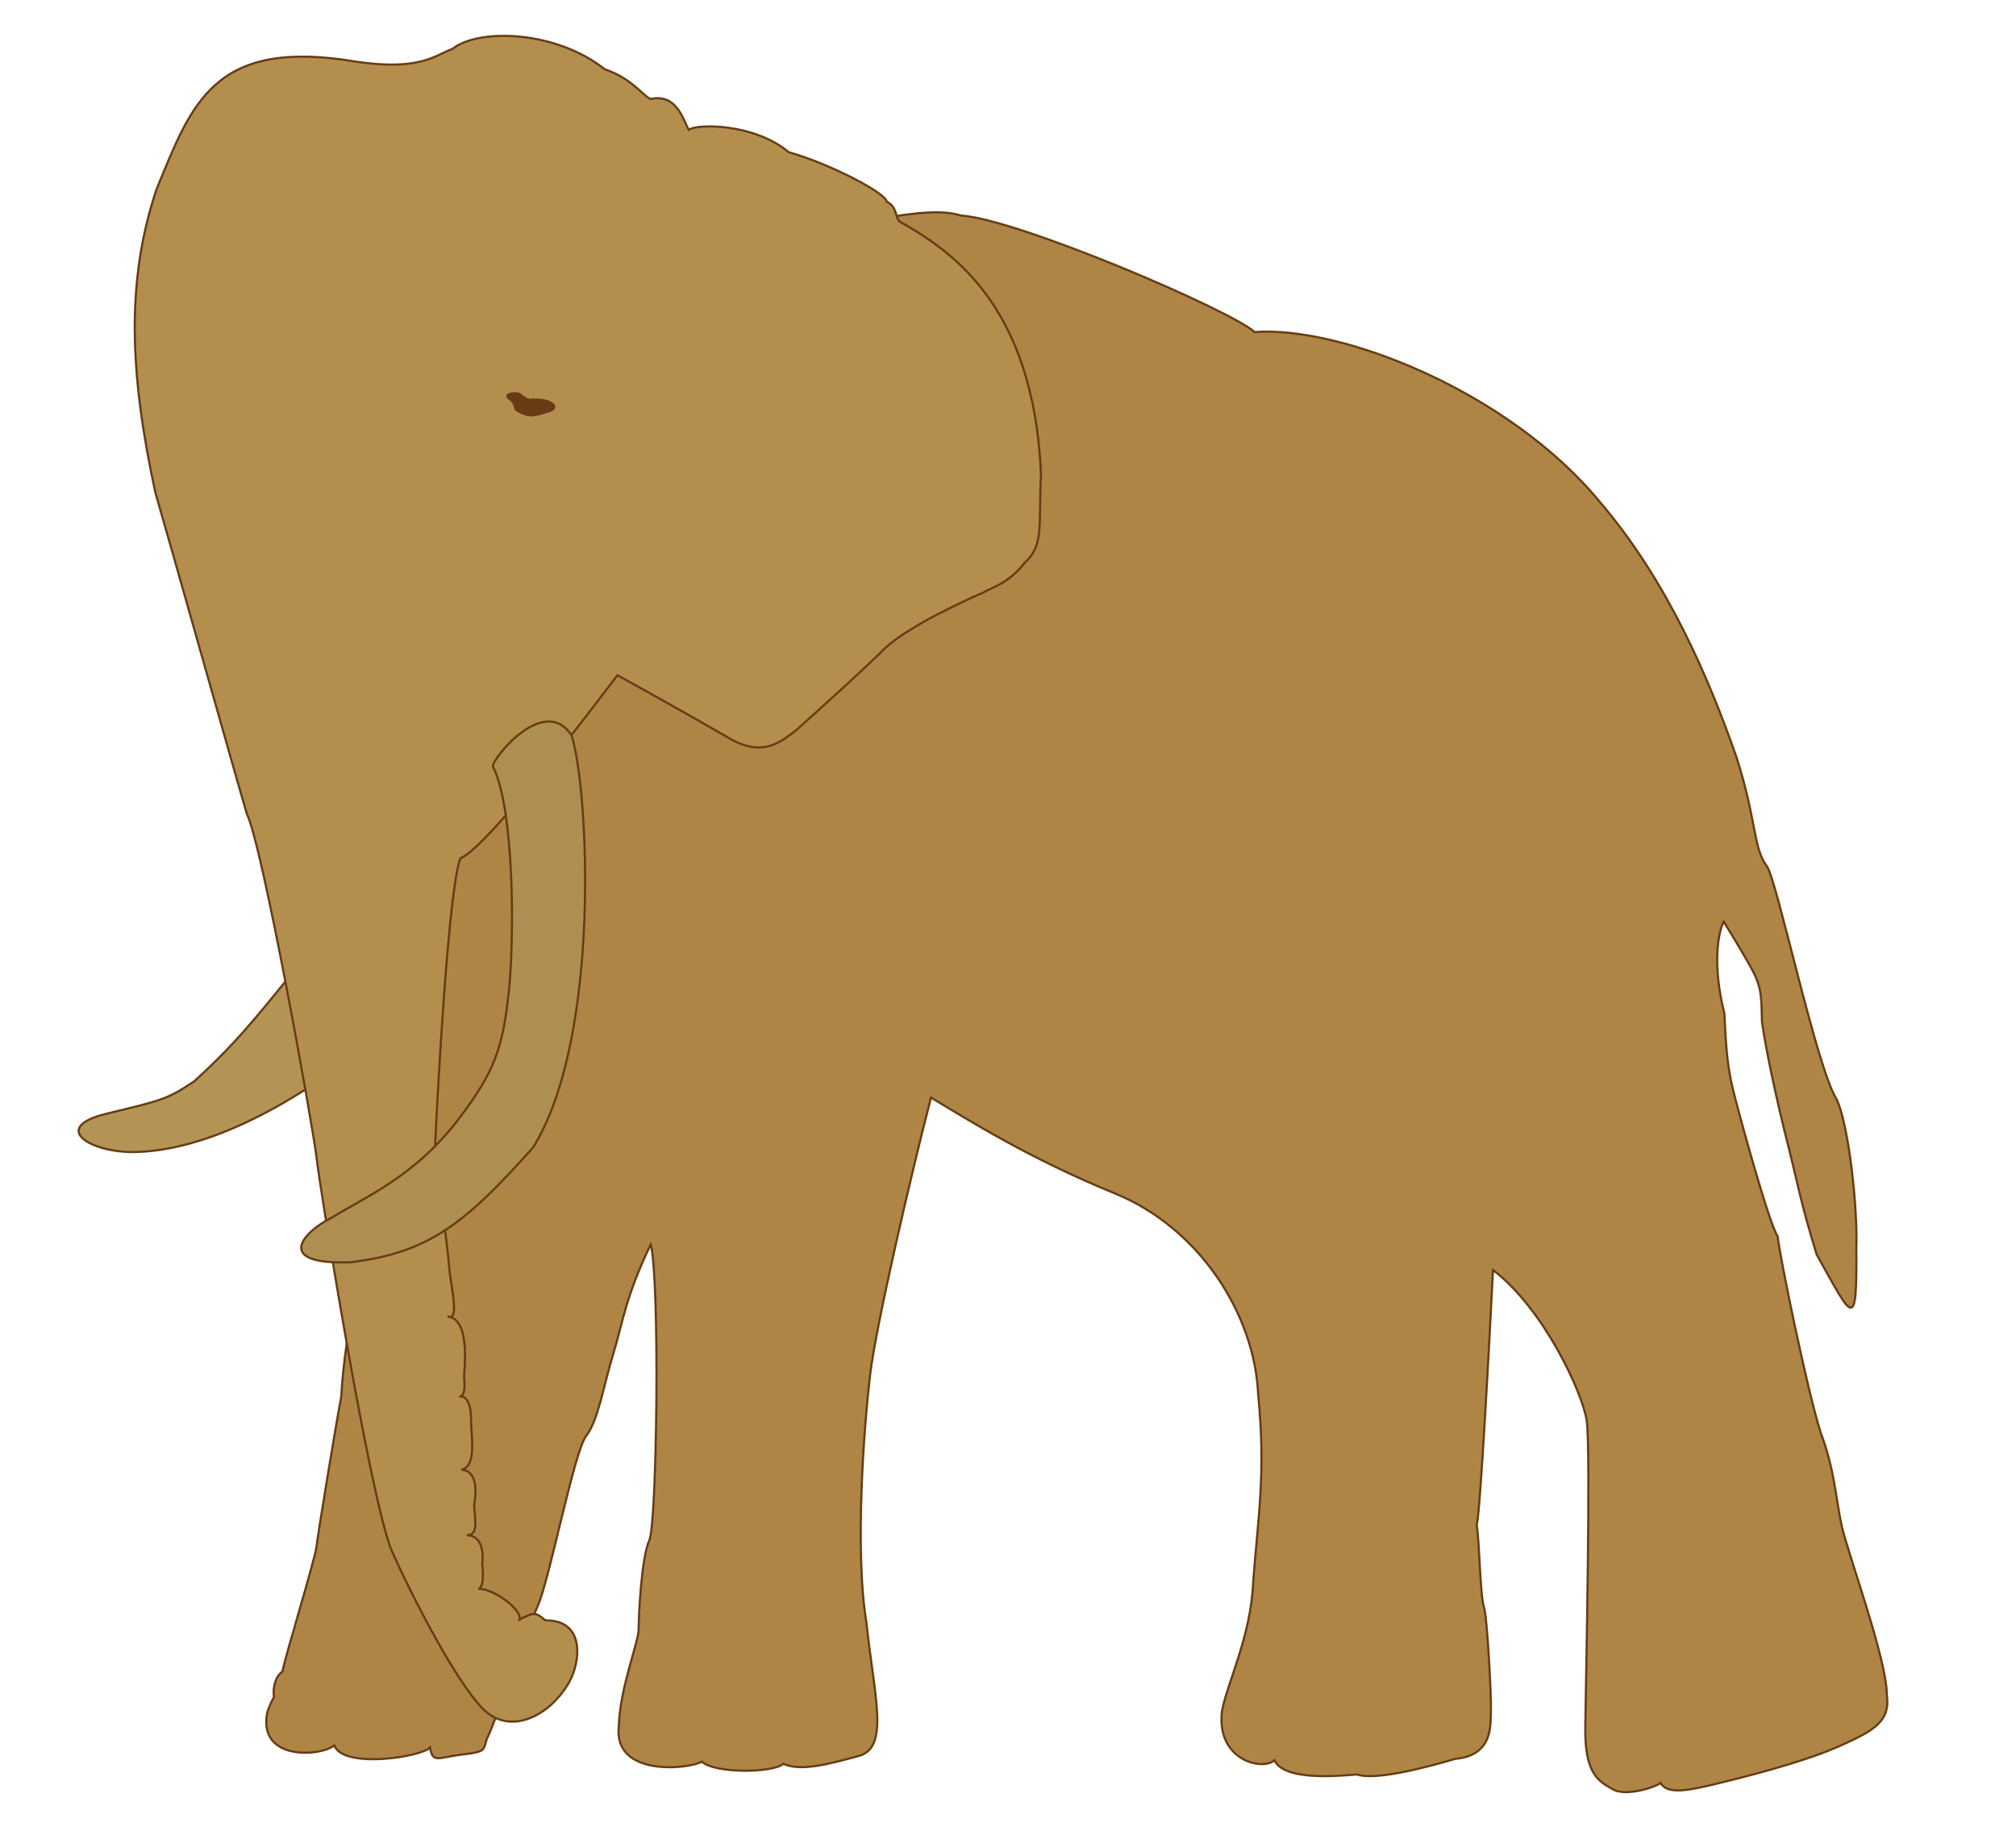
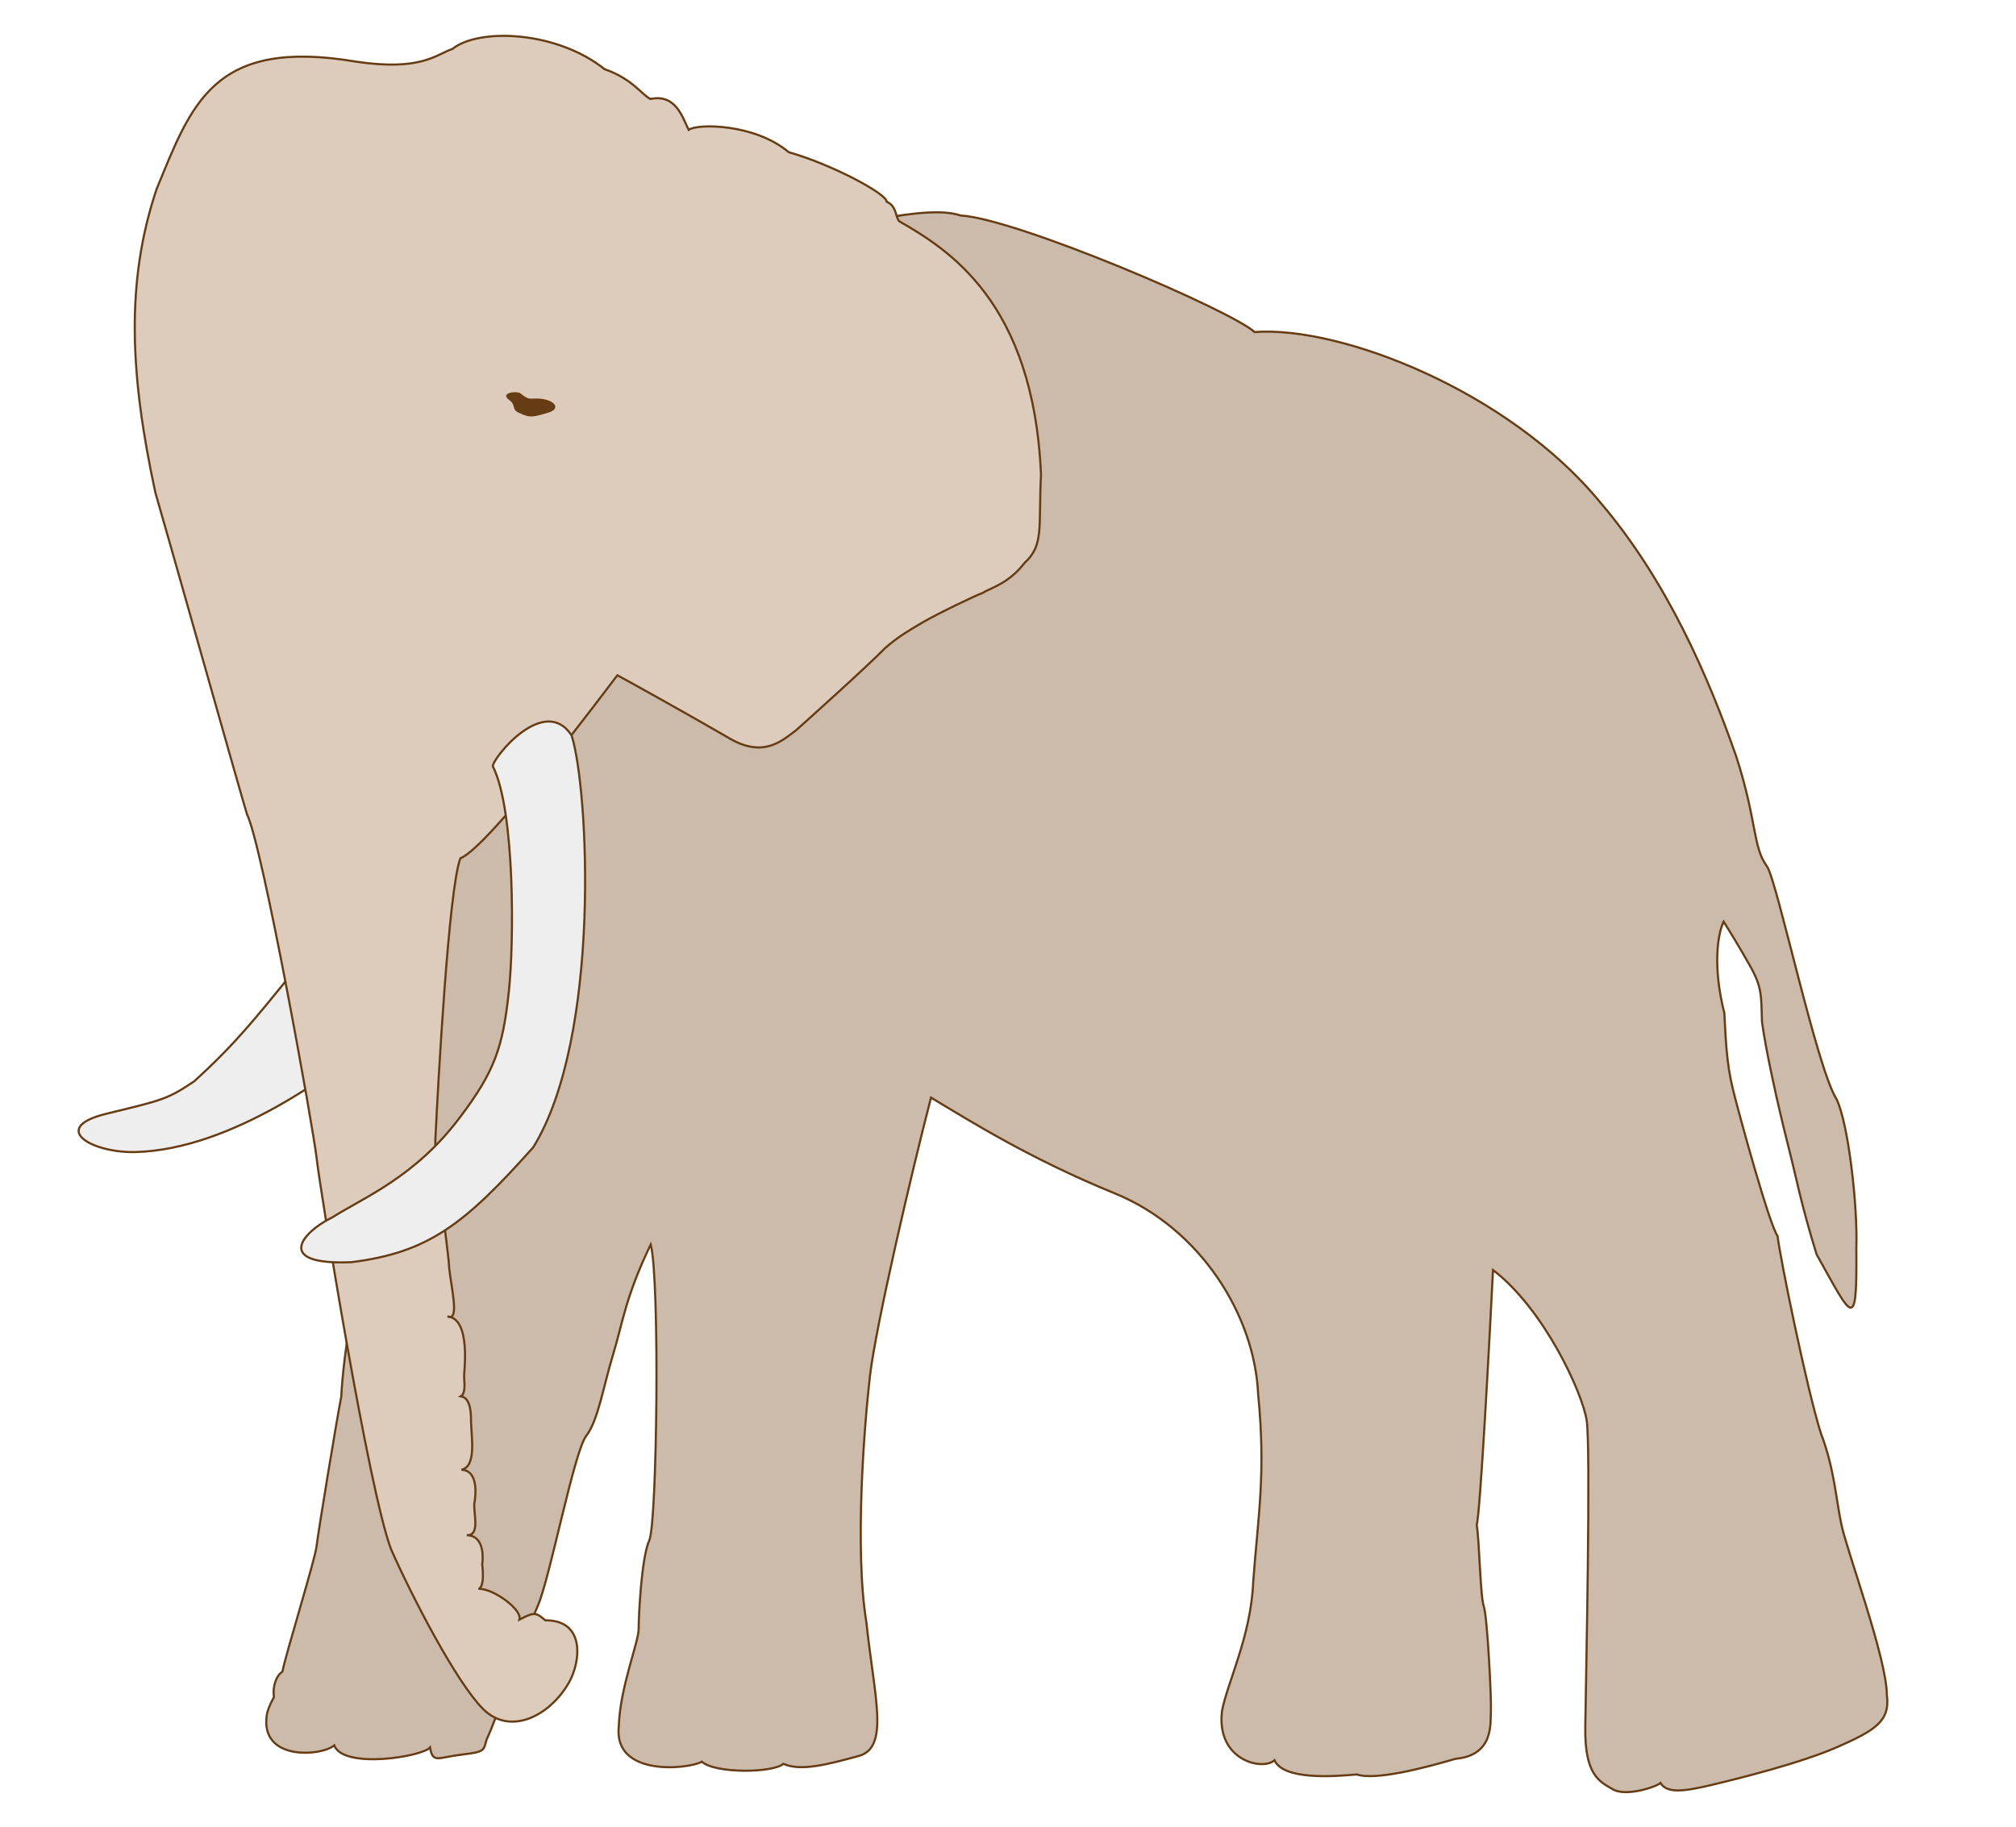
<svg xmlns="http://www.w3.org/2000/svg" width="13.153in" height="11.917in" viewBox="0 0 947 858">
  <g id="elephant">
-     <path id="Tusk - rear" fill="#b39455" stroke="#663c14" stroke-width="1" d="M 91.25,508.00            C 106.00,494.50 114.50,485.25 130.50,465.50              146.50,445.75 165.50,426.75 173.75,435.25              182.00,443.75 189.75,477.25 173.50,490.25              157.25,503.25 109.25,540.00 63.75,541.25              42.50,541.75 23.25,529.75 50.00,523.25              76.75,516.75 78.50,516.50 91.25,508.00 Z" />
-     <path id="Body" fill="#ae8545" stroke="#663c14" stroke-width="1" d="M 289.50,141.00            C 289.50,141.00 420.50,90.50 451.25,101.25              477.33,102.67 578.00,145.67 589.33,156.00              629.67,153.00 708.67,183.67 751.67,236.00              783.00,272.67 802.67,318.33 815.67,355.67              825.33,385.67 823.33,398.00 830.00,407.00              834.67,413.33 853.33,501.67 862.67,516.33              868.33,528.00 872.67,566.67 872.00,586.33              872.33,626.67 870.33,619.67 853.33,589.33              845.67,564.33 844.33,555.33 839.67,537.00              835.00,518.67 829.33,492.67 827.67,480.00              827.33,467.67 827.67,463.67 822.00,453.67              816.33,443.67 813.00,438.33 809.67,433.00              807.00,438.33 804.33,453.67 810.00,476.00              810.67,488.67 811.00,499.33 814.00,511.67              817.00,524.00 831.33,576.00 835.00,580.67              836.00,590.00 848.67,652.33 855.33,673.33              861.67,690.00 862.33,703.67 865.00,716.33              867.67,729.00 886.33,779.33 886.33,796.33              888.00,808.67 880.67,813.00 863.33,820.67              846.00,828.33 816.33,835.67 803.67,838.67              791.00,841.67 783.00,842.67 780.00,837.67              778.33,839.33 764.00,844.33 757.67,840.67              751.33,837.00 744.33,834.00 744.67,811.33              745.00,788.67 747.33,680.33 745.33,667.33              743.33,654.33 725.33,615.00 701.33,596.67              699.67,629.67 695.33,711.33 693.67,716.33              695.00,724.67 695.33,750.00 697.00,754.67              698.67,759.33 700.67,798.67 700.33,804.00              700.00,809.33 702.00,824.67 683.67,826.33              670.00,830.33 646.33,836.67 637.33,833.67              626.00,834.67 603.00,836.33 598.67,827.00              593.33,832.00 571.33,827.33 574.00,804.00              576.33,791.00 587.67,768.67 588.67,743.33              591.00,712.00 594.67,692.33 591.00,655.00              589.33,617.67 563.67,577.00 523.67,560.67              483.67,544.33 455.67,526.67 437.33,515.67              428.00,551.67 411.33,623.33 408.67,646.33              406.00,669.33 401.33,728.00 407.00,762.33              410.67,797.33 418.00,821.00 403.33,825.00              388.67,829.00 376.00,832.33 368.00,828.67              363.00,833.00 336.00,833.33 329.67,827.67              324.33,831.00 288.00,835.33 290.67,811.00              291.33,792.33 300.00,771.67 300.00,765.33              300.00,759.00 301.33,731.67 305.00,723.67              308.67,715.67 310.00,601.00 305.67,584.67              293.67,609.67 292.67,621.00 288.00,636.33              283.33,651.67 281.00,667.33 275.33,674.67              269.67,682.00 258.33,741.33 252.67,754.33              247.00,767.33 232.33,810.00 228.67,817.00              227.00,822.33 228.33,823.00 217.00,824.33              205.67,825.67 203.33,828.67 202.00,821.00              198.33,825.33 161.33,831.33 157.00,820.00              151.33,825.00 122.00,827.67 125.33,805.67              125.67,803.67 126.67,801.00 128.67,797.33              128.00,792.33 129.67,787.33 132.67,785.33              134.00,778.00 148.00,732.67 148.67,726.67              149.33,720.67 158.00,668.00 160.33,656.00              163.50,583.50 251.83,173.67 289.50,141.00 Z" />
-     <path id="Head" fill="#b48e4d" stroke="#663c14" stroke-width="1" d="M 323.50,61.00            C 327.50,58.00 354.50,58.00 370.50,71.50              390.75,77.25 416.50,91.00 416.50,94.75              421.50,97.00 420.50,102.25 422.50,104.00              445.00,117.00 485.50,141.50 489.00,223.00              487.75,248.00 490.50,256.00 481.25,264.50              473.50,274.50 465.00,276.25 461.75,278.50              458.75,279.50 440.00,288.50 433.25,292.50              427.75,295.75 422.00,299.00 415.75,304.50              407.75,312.75 378.00,339.50 373.75,343.25              367.25,348.00 358.50,356.50 342.00,346.50              321.25,334.50 294.25,319.50 290.00,317.25              286.25,322.00 230.00,397.75 216.25,403.25              210.75,417.50 205.75,509.50 204.50,535.50              204.00,543.25 210.50,585.75 211.00,595.75              212.00,605.25 216.00,621.00 210.25,618.50              221.25,619.50 218.00,644.25 218.00,646.50              218.00,648.75 219.00,654.50 216.50,656.00              221.50,656.75 221.25,665.50 221.25,668.00              221.50,675.50 223.82,689.09 216.75,690.50              225.09,690.91 223.25,703.25 223.00,705.25              221.75,709.50 226.25,721.50 219.25,721.25              228.75,721.50 226.50,735.00 226.50,735.00              226.50,735.00 228.00,745.50 224.75,746.50              231.25,746.00 245.50,756.16 244.00,760.91              251.09,757.27 251.64,757.45 256.18,761.27              275.09,761.09 272.78,780.82 267.25,790.50              258.25,806.25 239.50,815.75 226.75,802.75              214.00,789.75 193.50,750.00 183.75,728.00              173.25,700.75 150.25,558.00 148.75,544.25              147.25,530.50 123.25,397.00 116.00,382.50              112.50,371.00 78.00,248.50 73.00,231.50              61.00,176.00 59.00,132.50 73.50,89.00              90.00,49.00 100.00,17.50 167.50,29.00              198.00,33.50 205.00,25.50 212.50,23.00              225.00,13.00 261.50,14.50 284.00,32.50              297.00,37.00 301.50,44.50 305.50,46.50              317.50,44.00 320.50,55.00 323.50,61.00 Z" />
+     <path id="Tusk - rear" fill="#eee" stroke="#663c14" stroke-width="1" d="M 91.25,508.00            C 106.00,494.50 114.50,485.25 130.50,465.50              146.50,445.75 165.50,426.75 173.75,435.25              182.00,443.75 189.75,477.25 173.50,490.25              157.25,503.25 109.25,540.00 63.75,541.25              42.50,541.75 23.25,529.75 50.00,523.25              76.75,516.75 78.50,516.50 91.25,508.00 Z" />
+     <path id="Body" fill="#cba" stroke="#663c14" stroke-width="1" d="M 289.50,141.00            C 289.50,141.00 420.50,90.50 451.25,101.25              477.33,102.67 578.00,145.67 589.33,156.00              629.67,153.00 708.67,183.67 751.67,236.00              783.00,272.67 802.67,318.33 815.67,355.67              825.33,385.67 823.33,398.00 830.00,407.00              834.67,413.33 853.33,501.67 862.67,516.33              868.33,528.00 872.67,566.67 872.00,586.33              872.33,626.67 870.33,619.67 853.33,589.33              845.67,564.33 844.33,555.33 839.67,537.00              835.00,518.67 829.33,492.67 827.67,480.00              827.33,467.67 827.67,463.67 822.00,453.67              816.33,443.67 813.00,438.33 809.67,433.00              807.00,438.33 804.33,453.67 810.00,476.00              810.67,488.67 811.00,499.33 814.00,511.67              817.00,524.00 831.33,576.00 835.00,580.67              836.00,590.00 848.67,652.33 855.33,673.33              861.67,690.00 862.33,703.67 865.00,716.33              867.67,729.00 886.33,779.33 886.33,796.33              888.00,808.67 880.67,813.00 863.33,820.67              846.00,828.33 816.33,835.67 803.67,838.67              791.00,841.67 783.00,842.67 780.00,837.67              778.33,839.33 764.00,844.33 757.67,840.67              751.33,837.00 744.33,834.00 744.67,811.33              745.00,788.67 747.33,680.33 745.33,667.33              743.33,654.33 725.33,615.00 701.33,596.67              699.67,629.67 695.33,711.33 693.67,716.33              695.00,724.67 695.33,750.00 697.00,754.67              698.67,759.33 700.67,798.67 700.33,804.00              700.00,809.33 702.00,824.67 683.67,826.33              670.00,830.33 646.33,836.67 637.33,833.67              626.00,834.67 603.00,836.33 598.67,827.00              593.33,832.00 571.33,827.33 574.00,804.00              576.33,791.00 587.67,768.67 588.67,743.33              591.00,712.00 594.67,692.33 591.00,655.00              589.33,617.67 563.67,577.00 523.67,560.67              483.67,544.33 455.67,526.67 437.33,515.67              428.00,551.67 411.33,623.33 408.67,646.33              406.00,669.33 401.33,728.00 407.00,762.33              410.67,797.33 418.00,821.00 403.33,825.00              388.67,829.00 376.00,832.33 368.00,828.67              363.00,833.00 336.00,833.33 329.67,827.67              324.33,831.00 288.00,835.33 290.67,811.00              291.33,792.33 300.00,771.67 300.00,765.33              300.00,759.00 301.33,731.67 305.00,723.67              308.67,715.67 310.00,601.00 305.67,584.67              293.67,609.67 292.67,621.00 288.00,636.33              283.33,651.67 281.00,667.33 275.33,674.67              269.67,682.00 258.33,741.33 252.67,754.33              247.00,767.33 232.33,810.00 228.67,817.00              227.00,822.33 228.33,823.00 217.00,824.33              205.67,825.67 203.33,828.67 202.00,821.00              198.33,825.33 161.33,831.33 157.00,820.00              151.33,825.00 122.00,827.67 125.33,805.67              125.67,803.67 126.67,801.00 128.67,797.33              128.00,792.33 129.67,787.33 132.67,785.33              134.00,778.00 148.00,732.67 148.67,726.67              149.33,720.67 158.00,668.00 160.33,656.00              163.50,583.50 251.83,173.67 289.50,141.00 Z" />
+     <path id="Head" fill="#dcb" stroke="#663c14" stroke-width="1" d="M 323.50,61.00            C 327.50,58.00 354.50,58.00 370.50,71.50              390.75,77.25 416.50,91.00 416.50,94.75              421.50,97.00 420.50,102.25 422.50,104.00              445.00,117.00 485.50,141.50 489.00,223.00              487.75,248.00 490.50,256.00 481.25,264.50              473.50,274.50 465.00,276.25 461.75,278.50              458.75,279.50 440.00,288.50 433.25,292.50              427.75,295.75 422.00,299.00 415.75,304.50              407.75,312.75 378.00,339.50 373.75,343.25              367.25,348.00 358.50,356.50 342.00,346.50              321.25,334.50 294.25,319.50 290.00,317.25              286.25,322.00 230.00,397.75 216.25,403.25              210.75,417.50 205.75,509.50 204.50,535.50              204.00,543.25 210.50,585.75 211.00,595.75              212.00,605.25 216.00,621.00 210.25,618.50              221.25,619.50 218.00,644.25 218.00,646.50              218.00,648.75 219.00,654.50 216.50,656.00              221.50,656.75 221.25,665.50 221.25,668.00              221.50,675.50 223.82,689.09 216.75,690.50              225.09,690.91 223.25,703.25 223.00,705.25              221.75,709.50 226.25,721.50 219.25,721.25              228.75,721.50 226.50,735.00 226.50,735.00              226.50,735.00 228.00,745.50 224.75,746.50              231.25,746.00 245.50,756.16 244.00,760.91              251.09,757.27 251.64,757.45 256.18,761.27              275.09,761.09 272.78,780.82 267.25,790.50              258.25,806.25 239.50,815.75 226.75,802.75              214.00,789.75 193.50,750.00 183.75,728.00              173.25,700.75 150.25,558.00 148.75,544.25              147.25,530.50 123.25,397.00 116.00,382.50              112.50,371.00 78.00,248.50 73.00,231.50              61.00,176.00 59.00,132.50 73.50,89.00              90.00,49.00 100.00,17.50 167.50,29.00              198.00,33.50 205.00,25.50 212.50,23.00              225.00,13.00 261.50,14.50 284.00,32.50              297.00,37.00 301.50,44.50 305.50,46.50              317.50,44.00 320.50,55.00 323.50,61.00 Z" />
    <path id="Eye" fill="#663c14" d="M 251.00,187.25            C 260.12,186.88 264.25,192.00 257.50,193.88              250.75,195.75 249.25,196.75 243.38,193.75              240.25,192.25 242.62,190.38 239.00,187.75              235.38,185.12 240.62,183.50 244.25,184.62              247.75,187.50 248.50,187.38 251.00,187.25 Z" />
-     <path id="Tusk - front" fill="#ae8e51" stroke="#663c14" stroke-width="1" d="M 156.00,572.00            C 142.50,578.50 128.00,594.50 165.00,593.00              201.00,588.50 218.00,575.50 250.50,539.00              282.50,487.00 276.50,370.50 268.50,345.50              255.75,326.00 231.50,356.00 231.50,360.00              242.00,380.75 241.50,443.50 239.00,466.00              236.25,491.75 232.50,503.25 216.00,525.00              195.00,553.00 171.00,562.50 156.00,572.00 Z" />
+     <path id="Tusk - front" fill="#eee" stroke="#663c14" stroke-width="1" d="M 156.00,572.00            C 142.50,578.50 128.00,594.50 165.00,593.00              201.00,588.50 218.00,575.50 250.50,539.00              282.50,487.00 276.50,370.50 268.50,345.50              255.75,326.00 231.50,356.00 231.50,360.00              242.00,380.75 241.50,443.50 239.00,466.00              236.25,491.75 232.50,503.25 216.00,525.00              195.00,553.00 171.00,562.50 156.00,572.00 Z" />
  </g>
</svg>
